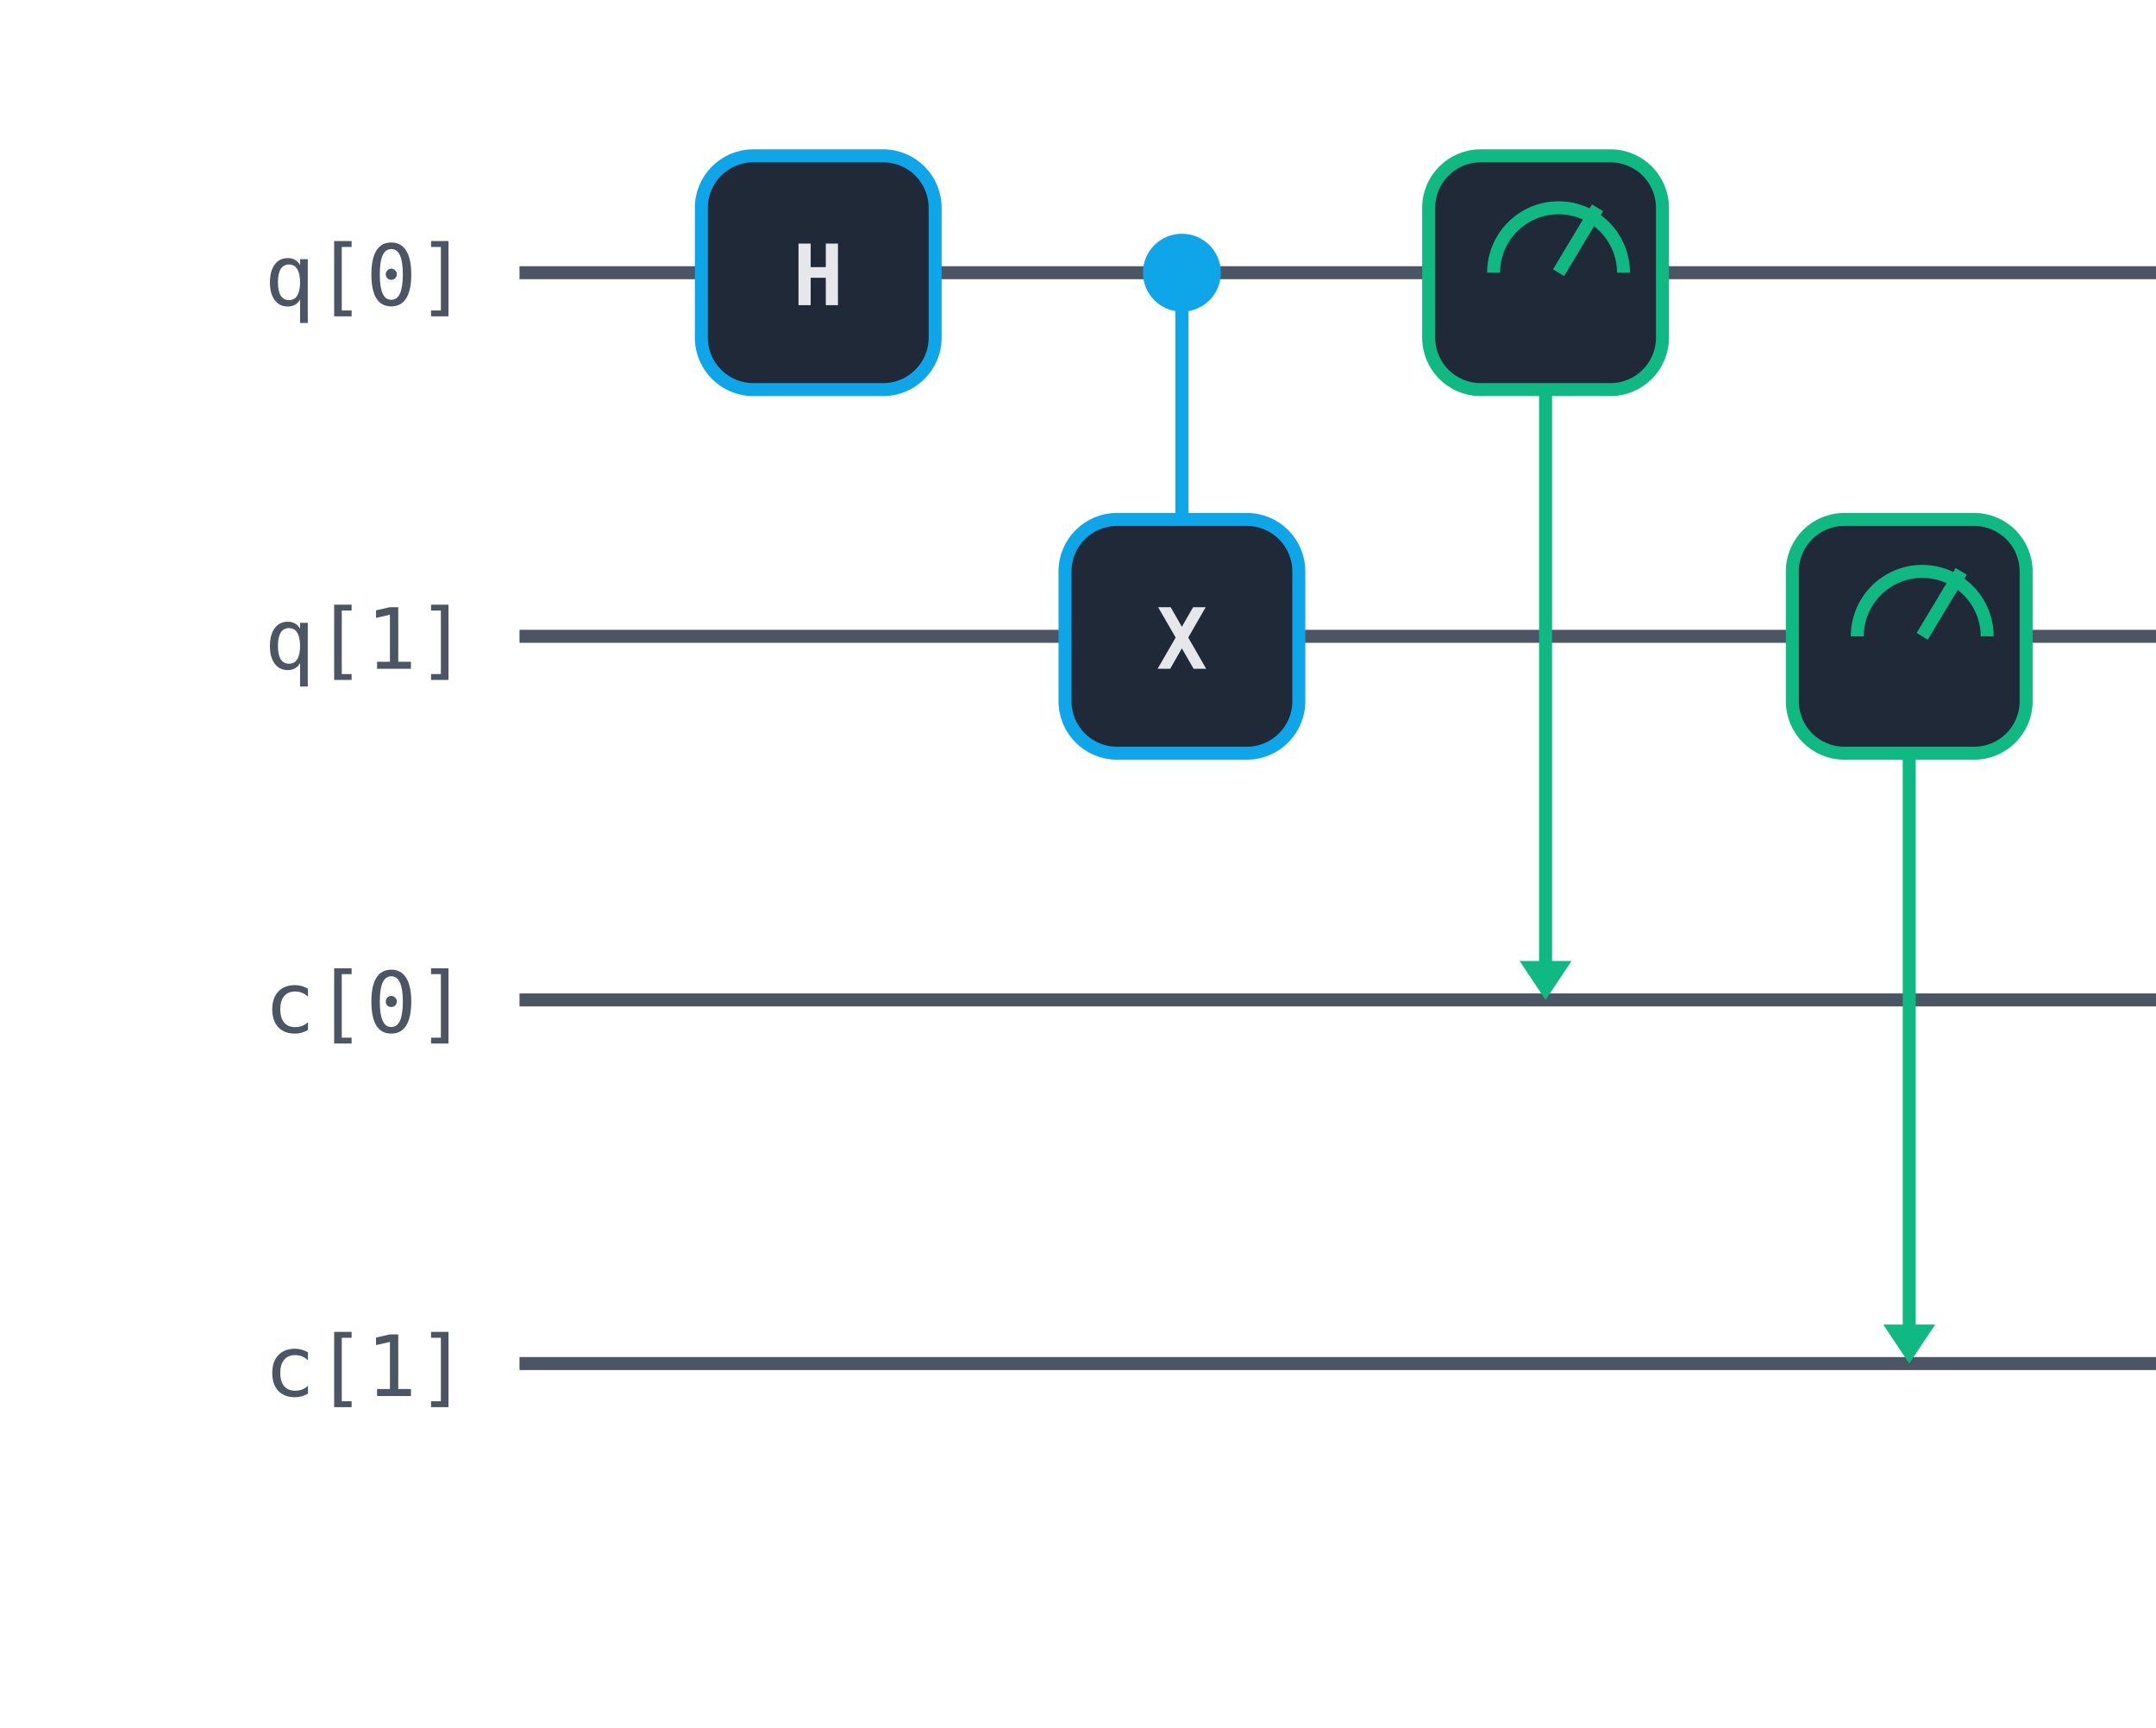
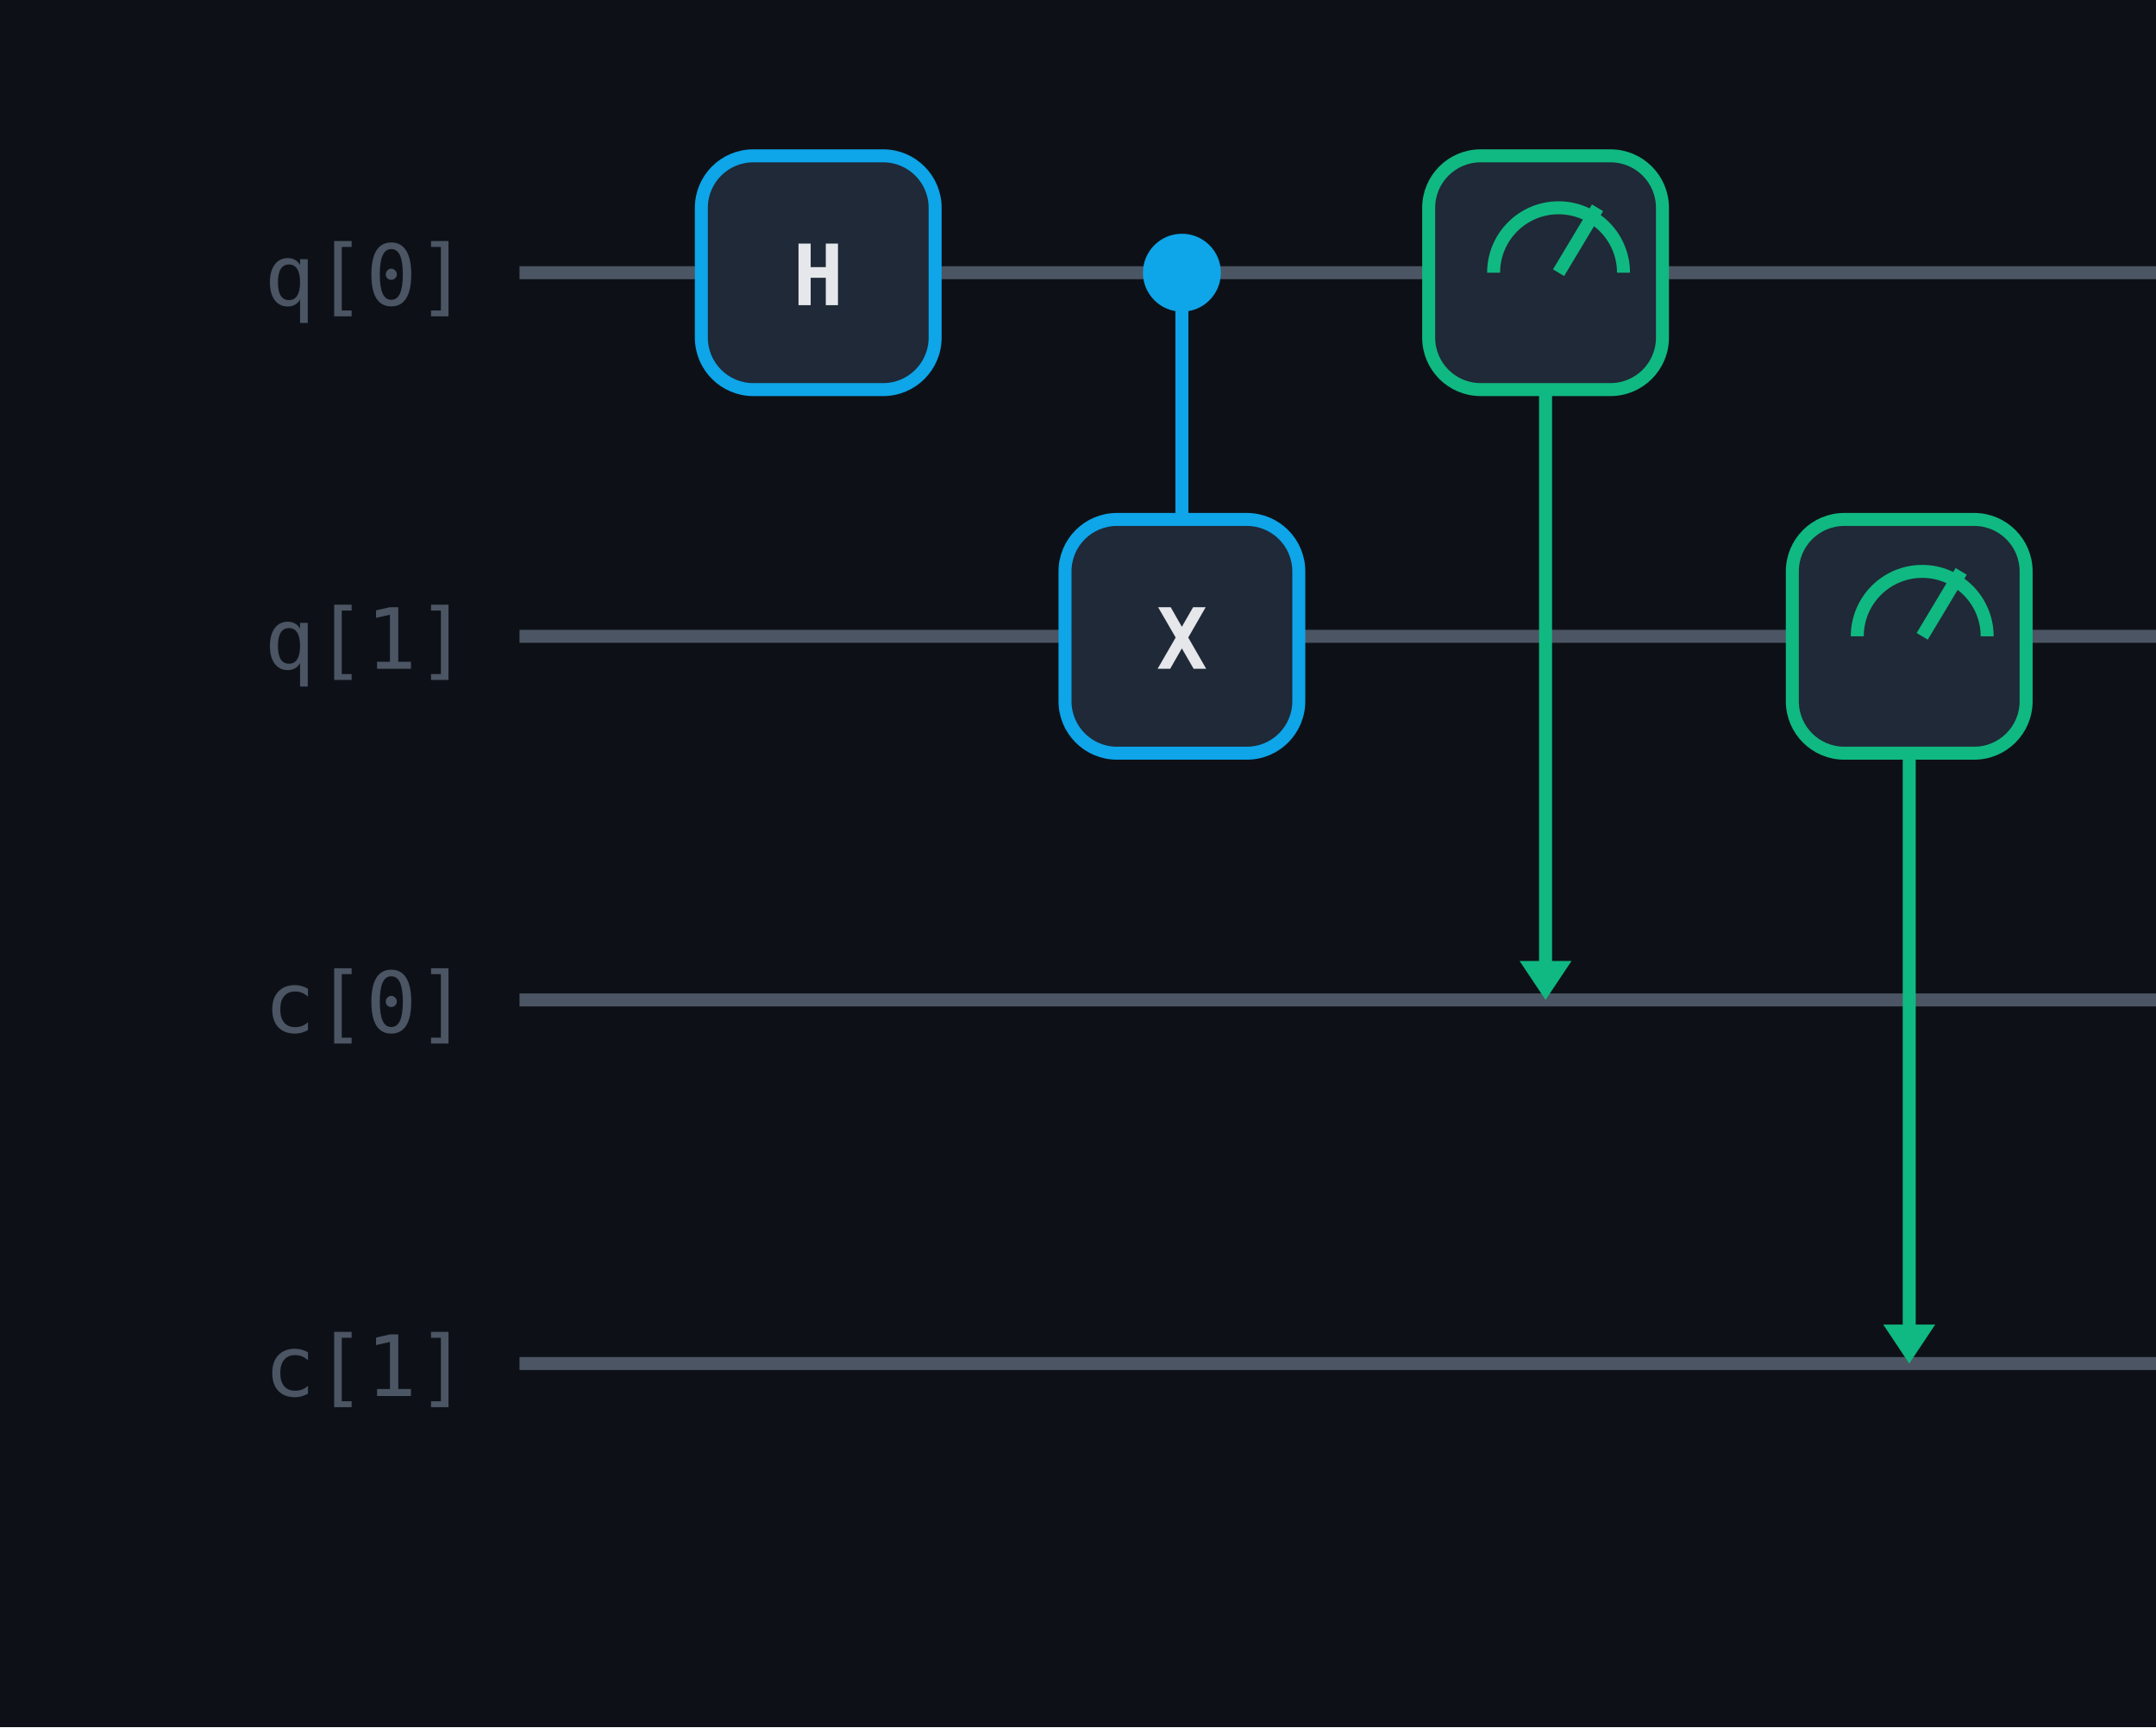
<svg xmlns="http://www.w3.org/2000/svg" viewBox="0 0 332 266" width="332" height="266">
+   <rect x="0" y="0" width="332" height="266" fill="#0d1117" />
  <style>.gate-label { font-family: ui-monospace, monospace; font-size: 13px; font-weight: 600; }.wire-label { font-family: ui-monospace, monospace; font-size: 13px; font-weight: 500; }</style>
  <line x1="80" y1="42" x2="332" y2="42" stroke="#4b5563" stroke-width="2" />
  <text x="72" y="47" text-anchor="end" fill="#4b5563" class="wire-label">q[0]</text>
  <line x1="80" y1="98" x2="332" y2="98" stroke="#4b5563" stroke-width="2" />
  <text x="72" y="103" text-anchor="end" fill="#4b5563" class="wire-label">q[1]</text>
  <line x1="80" y1="154" x2="332" y2="154" stroke="#4b5563" stroke-width="2" />
  <text x="72" y="159" text-anchor="end" fill="#4b5563" class="wire-label">c[0]</text>
  <line x1="80" y1="210" x2="332" y2="210" stroke="#4b5563" stroke-width="2" />
  <text x="72" y="215" text-anchor="end" fill="#4b5563" class="wire-label">c[1]</text>
  <rect x="108" y="24" width="36" height="36" rx="8" fill="#1f2937" stroke="#0ea5e9" stroke-width="2" />
  <text x="126" y="47" text-anchor="middle" fill="#e5e7eb" class="gate-label">H</text>
  <line x1="182" y1="42" x2="182" y2="98" stroke="#0ea5e9" stroke-width="2" />
  <circle cx="182" cy="42" r="6" fill="#0ea5e9" />
  <rect x="164" y="80" width="36" height="36" rx="8" fill="#1f2937" stroke="#0ea5e9" stroke-width="2" />
  <text x="182" y="103" text-anchor="middle" fill="#e5e7eb" class="gate-label">X</text>
  <line x1="238" y1="60" x2="238" y2="150" stroke="#10b981" stroke-width="2" />
  <polygon points="238,154 234,148 242,148" fill="#10b981" />
  <rect x="220" y="24" width="36" height="36" rx="8" fill="#1f2937" stroke="#10b981" stroke-width="2" />
  <path d="M 230 42 A 10 10 0 0 1 250 42" fill="none" stroke="#10b981" stroke-width="2" />
  <line x1="240" y1="42" x2="246" y2="32" stroke="#10b981" stroke-width="2" />
  <line x1="294" y1="116" x2="294" y2="206" stroke="#10b981" stroke-width="2" />
  <polygon points="294,210 290,204 298,204" fill="#10b981" />
  <rect x="276" y="80" width="36" height="36" rx="8" fill="#1f2937" stroke="#10b981" stroke-width="2" />
  <path d="M 286 98 A 10 10 0 0 1 306 98" fill="none" stroke="#10b981" stroke-width="2" />
  <line x1="296" y1="98" x2="302" y2="88" stroke="#10b981" stroke-width="2" />
</svg>
